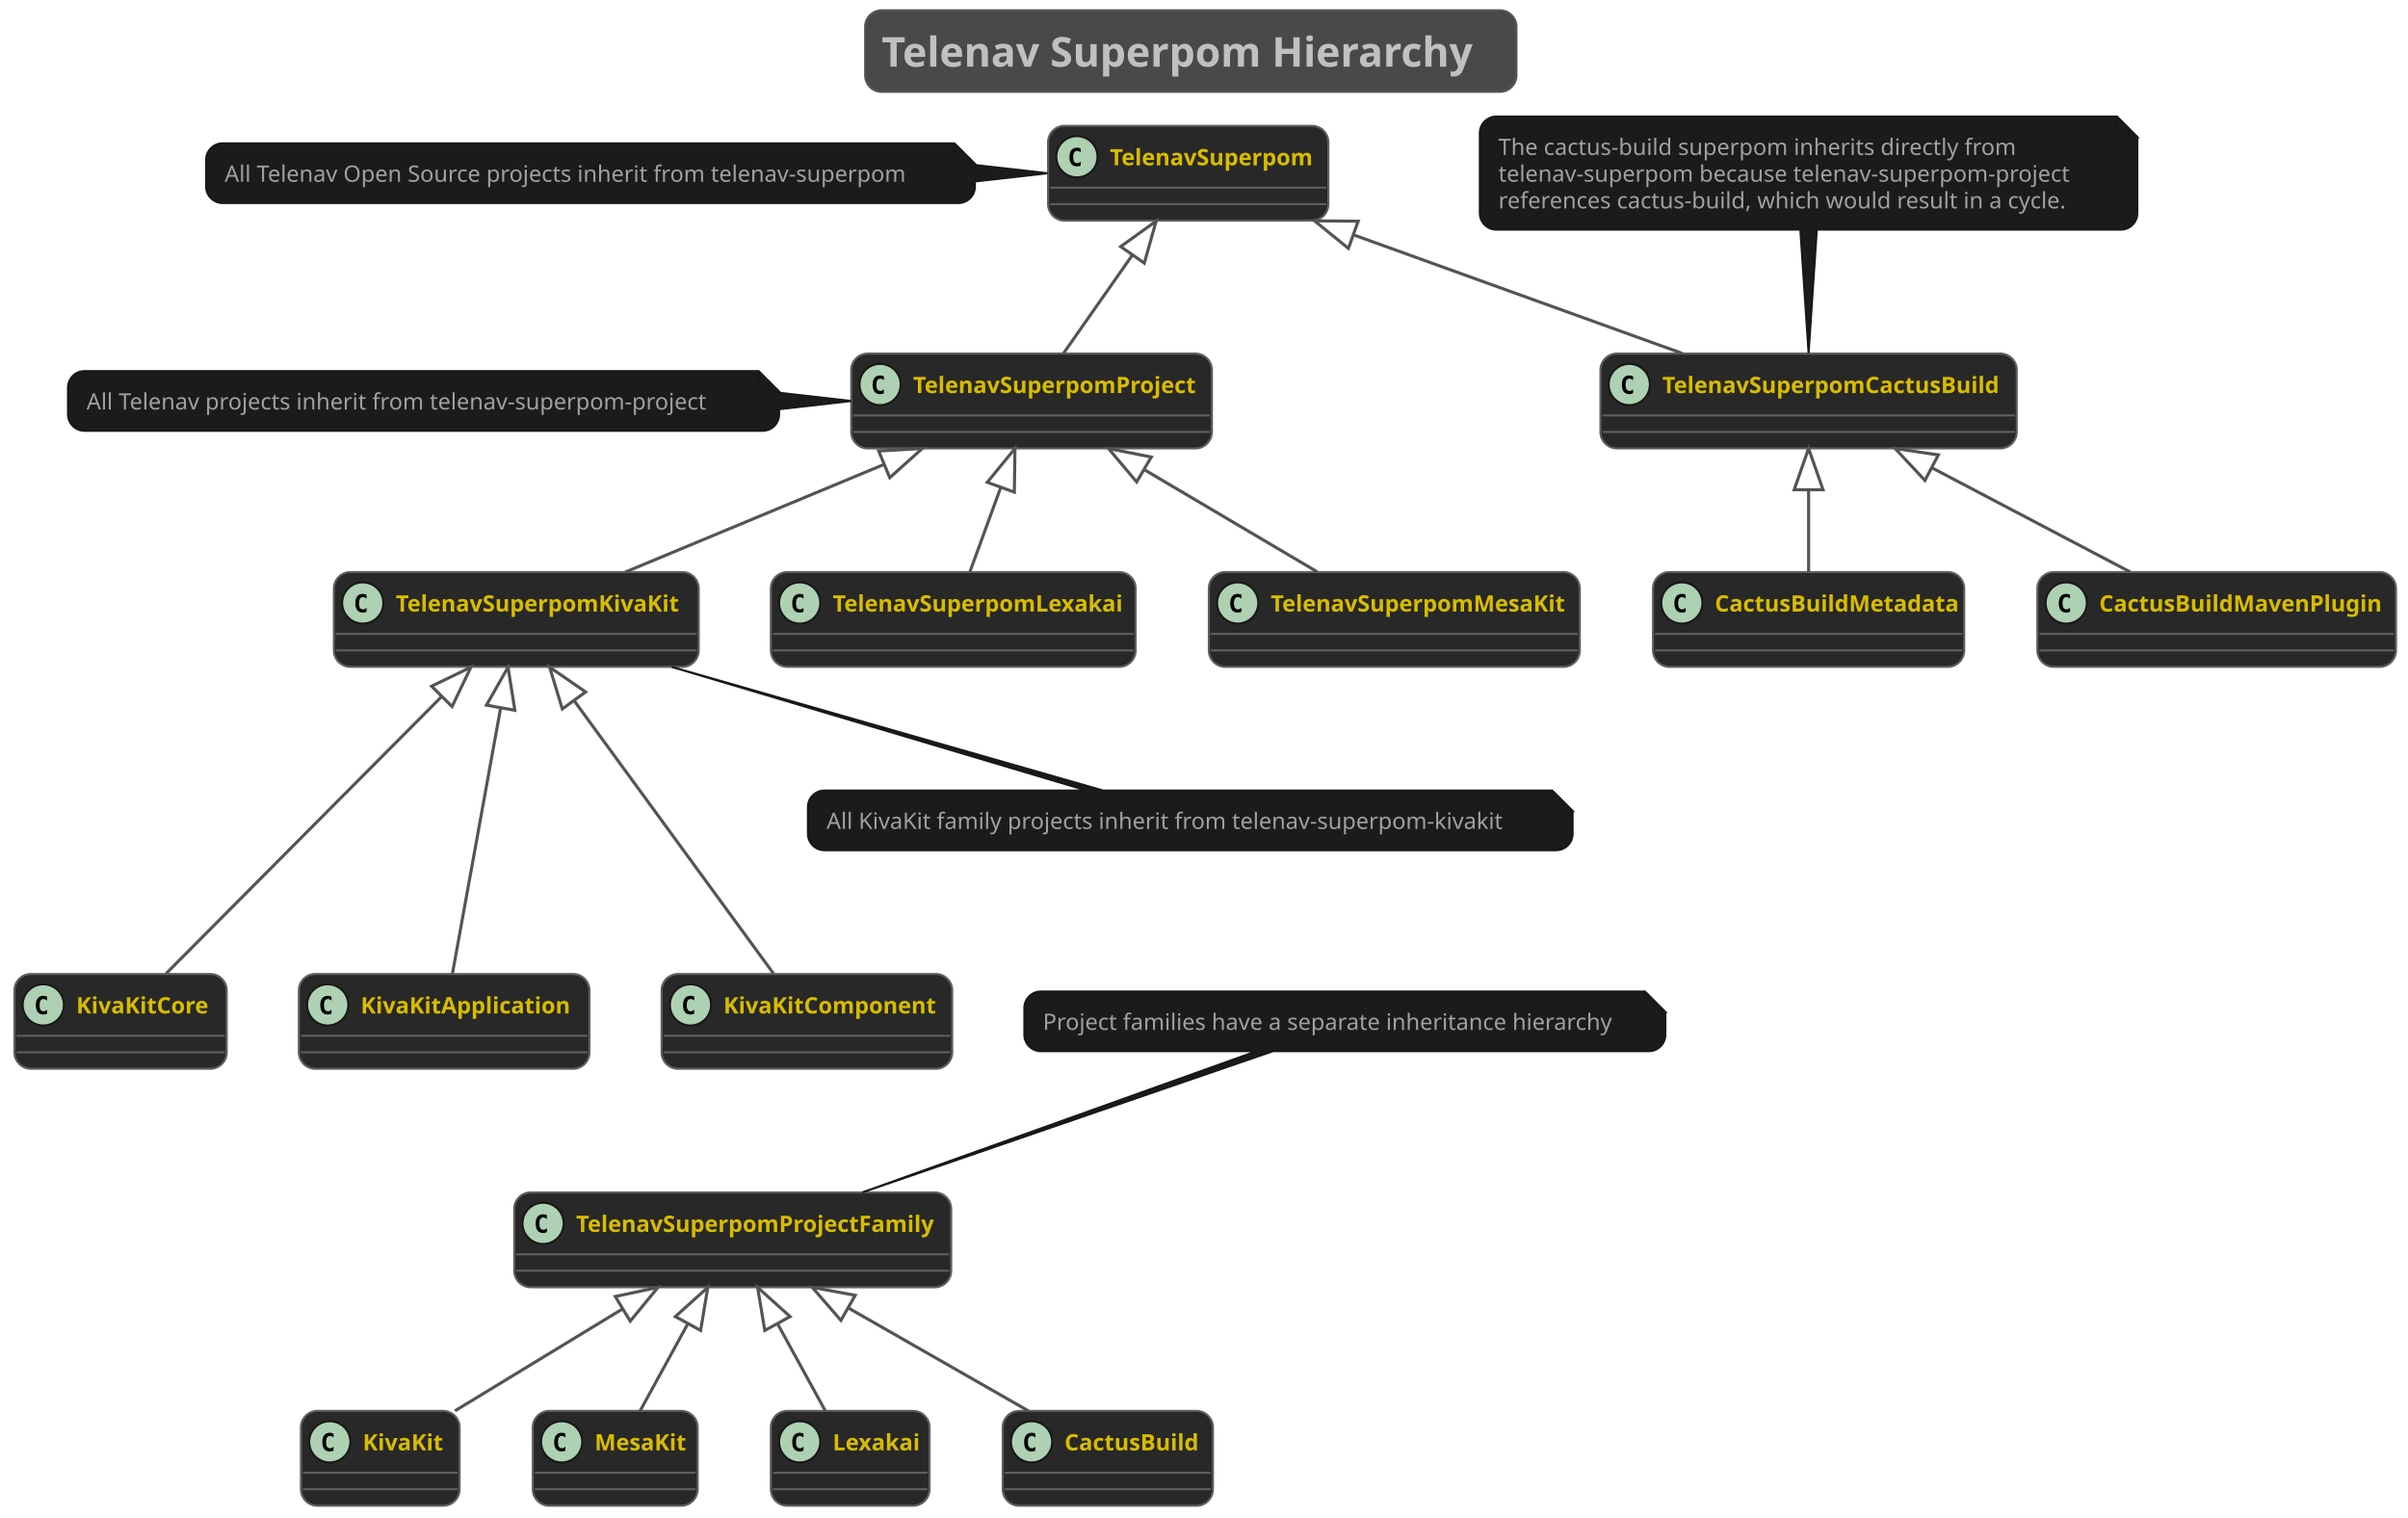
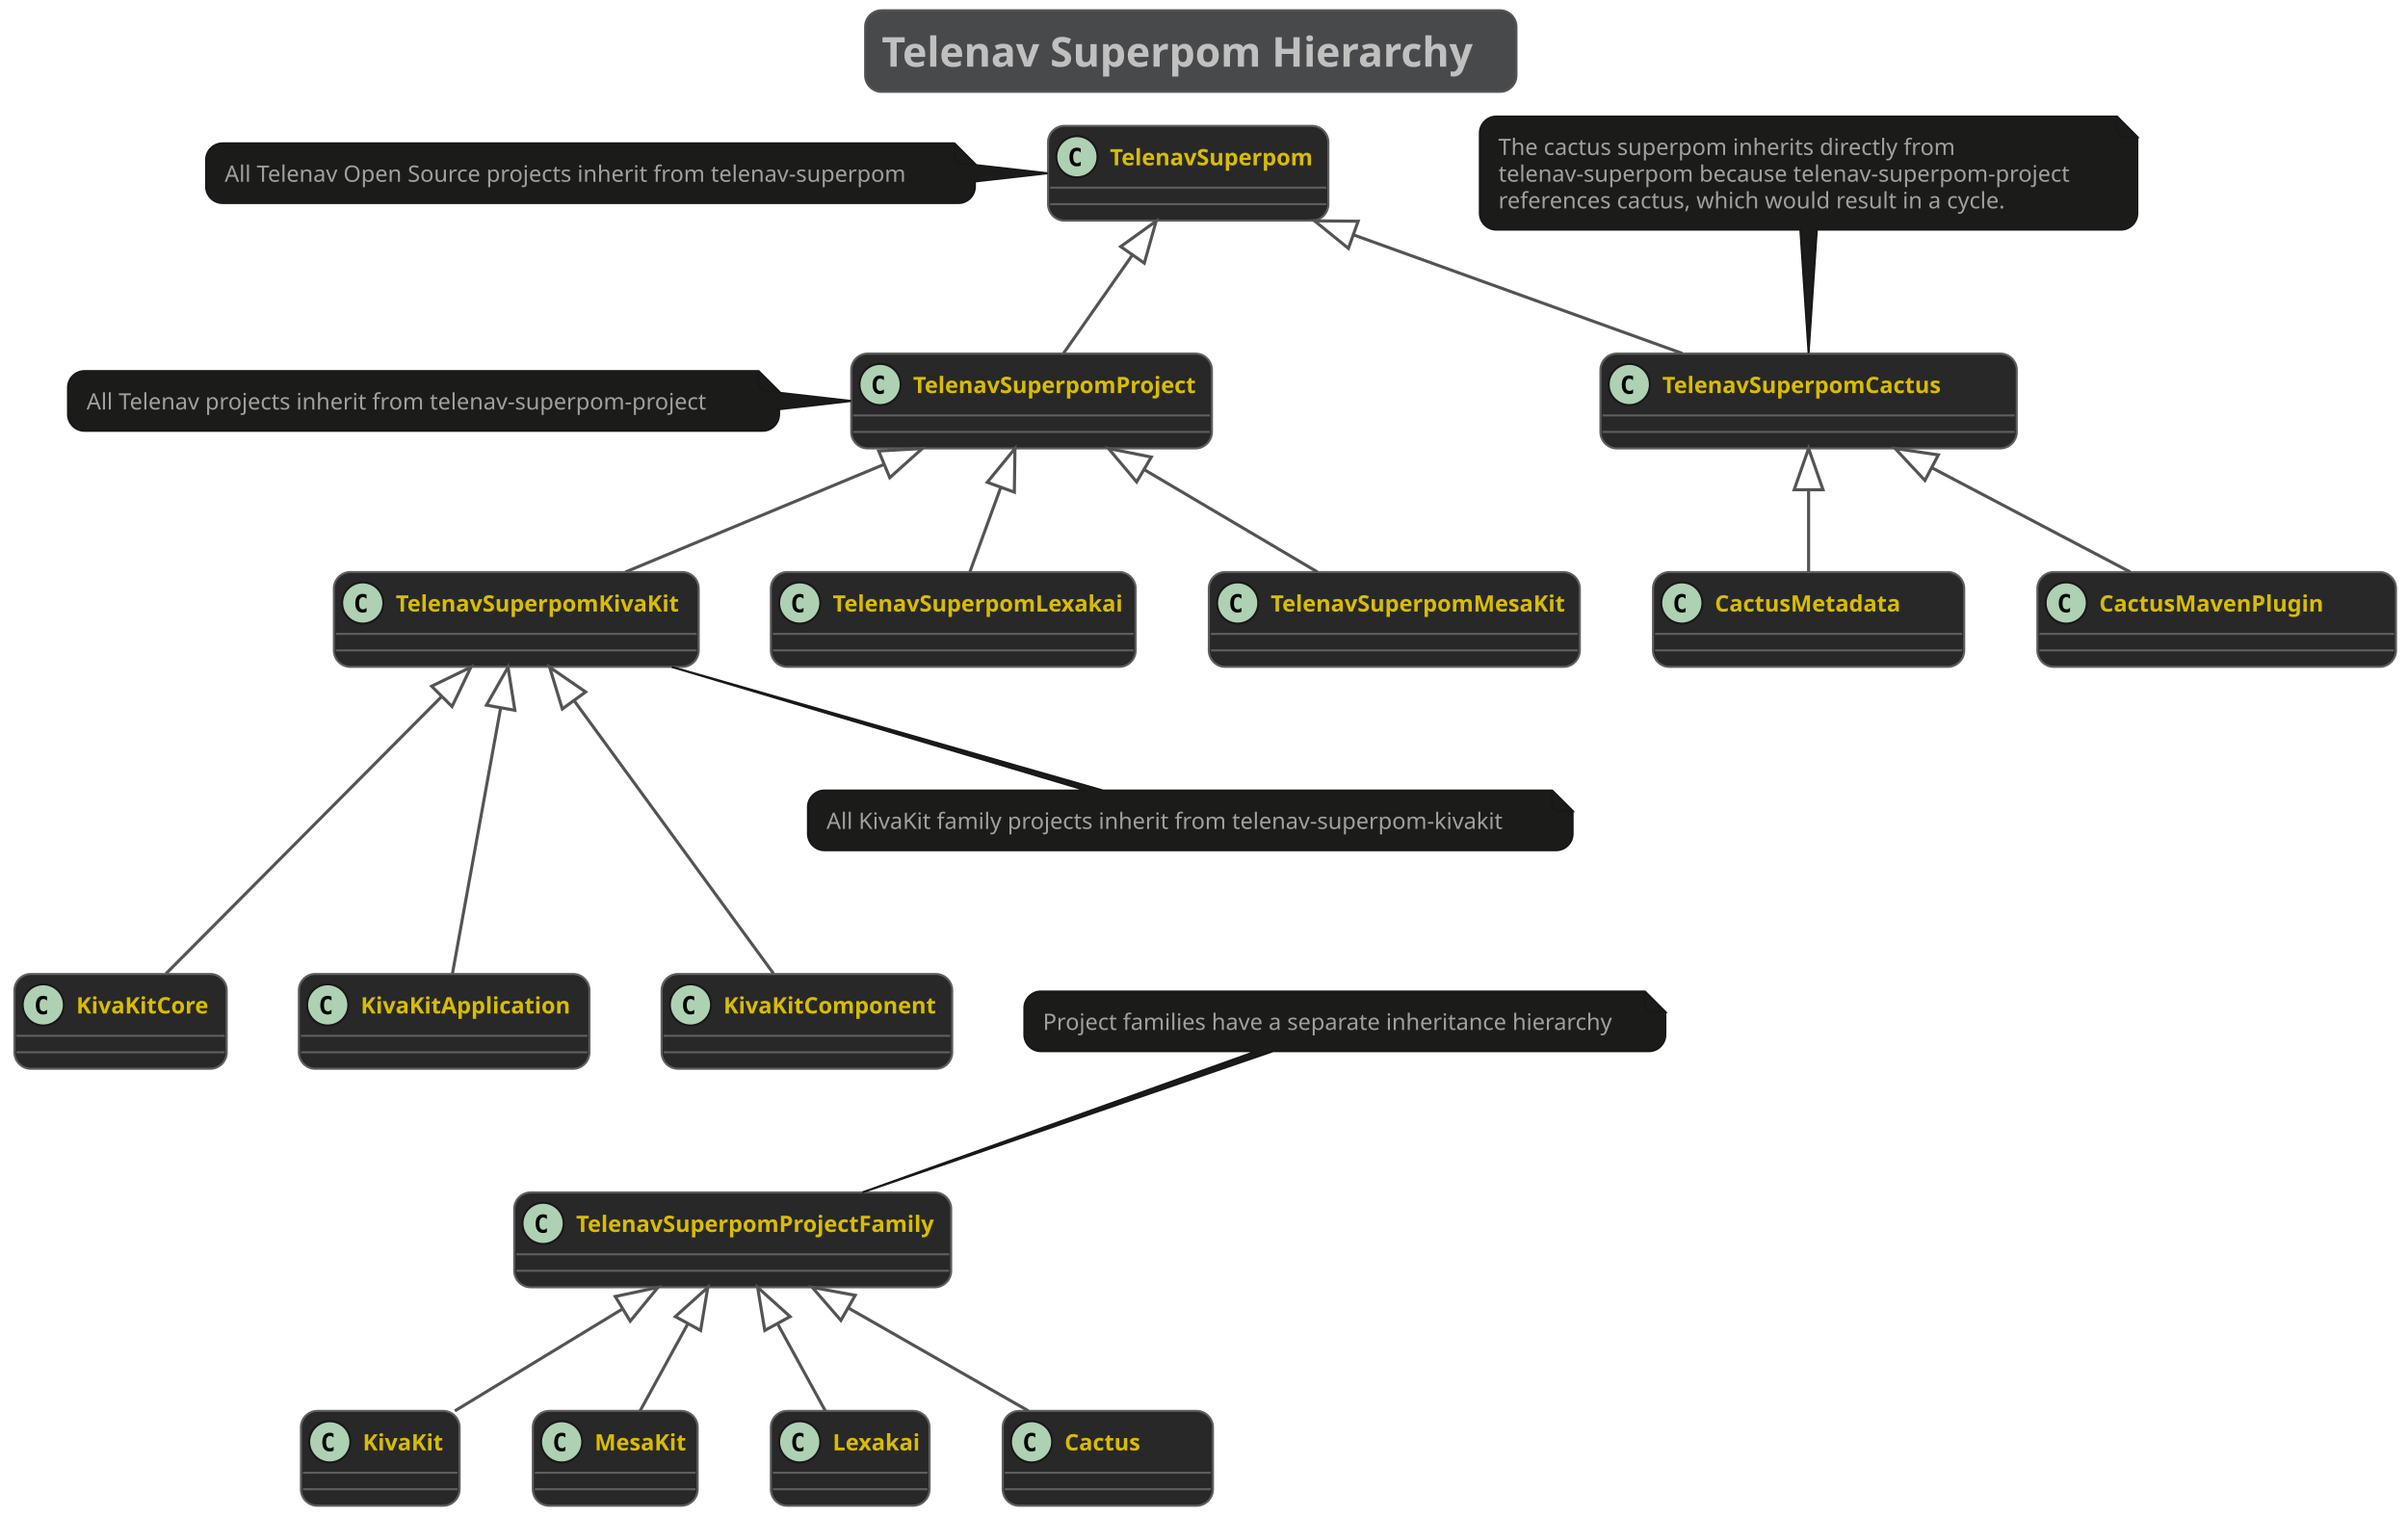
<svg xmlns="http://www.w3.org/2000/svg" contentstyletype="text/css" height="767.708px" preserveAspectRatio="none" style="width:1217px;height:767px;background:#333333;" version="1.1" viewBox="0 0 1217 767" width="1217.708px" zoomAndPan="magnify">
  <g>
    <rect fill="#48494B" height="41.203" rx="8.333" ry="8.333" style="stroke:#545454;stroke-width:1.042;" width="329.167" x="437.24" y="5.208" />
    <text lengthAdjust="spacing" textLength="312.5" style="fill: rgb(192, 192, 192); font-family: Avenir; font-size: 20.833px; font-weight: 700; white-space: pre;" x="445.573" y="33.683">Telenav Superpom Hierarchy</text>
    <g id="elem_TelenavSuperpom">
      <rect codeline="8" fill="#282828" height="47.917" id="TelenavSuperpom" rx="8.333" ry="8.333" style="stroke:#5E5E5E;stroke-width:1.042;" width="141.667" x="529.688" y="63.599" />
      <ellipse cx="544.271" cy="79.224" fill="#ADD1B2" rx="10.417" ry="10.417" style="stroke:#181818;stroke-width:1.042;" />
      <path d="M546.181,83.649 Q545.754,83.868 545.284,83.978 Q544.814,84.088 544.295,84.088 Q542.452,84.088 541.481,82.874 Q540.511,81.659 540.511,79.364 Q540.511,77.063 541.481,75.848 Q542.452,74.634 544.295,74.634 Q544.814,74.634 545.29,74.744 Q545.766,74.853 546.181,75.073 L546.181,77.075 Q545.717,76.648 545.281,76.45 Q544.845,76.251 544.381,76.251 Q543.392,76.251 542.888,77.035 Q542.385,77.82 542.385,79.364 Q542.385,80.902 542.888,81.686 Q543.392,82.471 544.381,82.471 Q544.845,82.471 545.281,82.272 Q545.717,82.074 546.181,81.647 Z " fill="#000000" />
      <text lengthAdjust="spacing" textLength="104.167" style="fill: rgb(216, 188, 0); font-family: Avenir; font-size: 11.458px; font-weight: 700; white-space: pre;" x="560.938" y="83.554">TelenavSuperpom</text>
      <line style="stroke:#5E5E5E;stroke-width:1.042;" x1="530.729" x2="670.312" y1="94.849" y2="94.849" />
      <line style="stroke:#5E5E5E;stroke-width:1.042;" x1="530.729" x2="670.312" y1="103.182" y2="103.182" />
    </g>
-     <g id="elem_TelenavSuperpomCactusBuild">
-       <rect codeline="9" fill="#282828" height="47.917" id="TelenavSuperpomCactusBuild" rx="8.333" ry="8.333" style="stroke:#5E5E5E;stroke-width:1.042;" width="210.417" x="808.854" y="178.703" />
+     <g id="elem_TelenavSuperpomCactus">
+       <rect codeline="9" fill="#282828" height="47.917" id="TelenavSuperpomCactus" rx="8.333" ry="8.333" style="stroke:#5E5E5E;stroke-width:1.042;" width="210.417" x="808.854" y="178.703" />
      <ellipse cx="823.438" cy="194.328" fill="#ADD1B2" rx="10.417" ry="10.417" style="stroke:#181818;stroke-width:1.042;" />
      <path d="M825.348,198.753 Q824.921,198.973 824.451,199.082 Q823.981,199.192 823.462,199.192 Q821.619,199.192 820.648,197.978 Q819.678,196.763 819.678,194.468 Q819.678,192.167 820.648,190.953 Q821.619,189.738 823.462,189.738 Q823.981,189.738 824.457,189.848 Q824.933,189.958 825.348,190.177 L825.348,192.179 Q824.884,191.752 824.448,191.554 Q824.011,191.355 823.547,191.355 Q822.559,191.355 822.055,192.14 Q821.552,192.924 821.552,194.468 Q821.552,196.006 822.055,196.791 Q822.559,197.575 823.547,197.575 Q824.011,197.575 824.448,197.376 Q824.884,197.178 825.348,196.751 Z " fill="#000000" />
-       <text lengthAdjust="spacing" textLength="172.917" style="fill: rgb(216, 188, 0); font-family: Avenir; font-size: 11.458px; font-weight: 700; white-space: pre;" x="840.104" y="198.658">TelenavSuperpomCactusBuild</text>
+       <text lengthAdjust="spacing" textLength="172.917" style="fill: rgb(216, 188, 0); font-family: Avenir; font-size: 11.458px; font-weight: 700; white-space: pre;" x="840.104" y="198.658">TelenavSuperpomCactus</text>
      <line style="stroke:#5E5E5E;stroke-width:1.042;" x1="809.896" x2="1018.229" y1="209.953" y2="209.953" />
      <line style="stroke:#5E5E5E;stroke-width:1.042;" x1="809.896" x2="1018.229" y1="218.286" y2="218.286" />
    </g>
    <g id="elem_TelenavSuperpomKivaKit">
      <rect codeline="10" fill="#282828" height="47.917" id="TelenavSuperpomKivaKit" rx="8.333" ry="8.333" style="stroke:#5E5E5E;stroke-width:1.042;" width="184.375" x="168.75" y="289.12" />
      <ellipse cx="183.333" cy="304.745" fill="#ADD1B2" rx="10.417" ry="10.417" style="stroke:#181818;stroke-width:1.042;" />
      <path d="M185.244,309.17 Q184.816,309.389 184.346,309.499 Q183.876,309.609 183.358,309.609 Q181.514,309.609 180.544,308.394 Q179.574,307.18 179.574,304.885 Q179.574,302.584 180.544,301.369 Q181.514,300.155 183.358,300.155 Q183.876,300.155 184.353,300.264 Q184.829,300.374 185.244,300.594 L185.244,302.596 Q184.78,302.169 184.344,301.97 Q183.907,301.772 183.443,301.772 Q182.454,301.772 181.951,302.556 Q181.447,303.341 181.447,304.885 Q181.447,306.423 181.951,307.207 Q182.454,307.991 183.443,307.991 Q183.907,307.991 184.344,307.793 Q184.78,307.595 185.244,307.168 Z " fill="#000000" />
      <text lengthAdjust="spacing" textLength="146.875" style="fill: rgb(216, 188, 0); font-family: Avenir; font-size: 11.458px; font-weight: 700; white-space: pre;" x="200" y="309.075">TelenavSuperpomKivaKit</text>
      <line style="stroke:#5E5E5E;stroke-width:1.042;" x1="169.792" x2="352.083" y1="320.37" y2="320.37" />
      <line style="stroke:#5E5E5E;stroke-width:1.042;" x1="169.792" x2="352.083" y1="328.703" y2="328.703" />
    </g>
    <g id="elem_TelenavSuperpomLexakai">
      <rect codeline="11" fill="#282828" height="47.917" id="TelenavSuperpomLexakai" rx="8.333" ry="8.333" style="stroke:#5E5E5E;stroke-width:1.042;" width="184.375" x="389.583" y="289.12" />
      <ellipse cx="404.167" cy="304.745" fill="#ADD1B2" rx="10.417" ry="10.417" style="stroke:#181818;stroke-width:1.042;" />
      <path d="M406.077,309.17 Q405.65,309.389 405.18,309.499 Q404.71,309.609 404.191,309.609 Q402.348,309.609 401.377,308.394 Q400.407,307.18 400.407,304.885 Q400.407,302.584 401.377,301.369 Q402.348,300.155 404.191,300.155 Q404.71,300.155 405.186,300.264 Q405.662,300.374 406.077,300.594 L406.077,302.596 Q405.613,302.169 405.177,301.97 Q404.74,301.772 404.276,301.772 Q403.288,301.772 402.784,302.556 Q402.281,303.341 402.281,304.885 Q402.281,306.423 402.784,307.207 Q403.288,307.991 404.276,307.991 Q404.74,307.991 405.177,307.793 Q405.613,307.595 406.077,307.168 Z " fill="#000000" />
      <text lengthAdjust="spacing" textLength="146.875" style="fill: rgb(216, 188, 0); font-family: Avenir; font-size: 11.458px; font-weight: 700; white-space: pre;" x="420.833" y="309.075">TelenavSuperpomLexakai</text>
      <line style="stroke:#5E5E5E;stroke-width:1.042;" x1="390.625" x2="572.917" y1="320.37" y2="320.37" />
      <line style="stroke:#5E5E5E;stroke-width:1.042;" x1="390.625" x2="572.917" y1="328.703" y2="328.703" />
    </g>
    <g id="elem_TelenavSuperpomMesaKit">
      <rect codeline="12" fill="#282828" height="47.917" id="TelenavSuperpomMesaKit" rx="8.333" ry="8.333" style="stroke:#5E5E5E;stroke-width:1.042;" width="187.5" x="610.938" y="289.12" />
      <ellipse cx="625.521" cy="304.745" fill="#ADD1B2" rx="10.417" ry="10.417" style="stroke:#181818;stroke-width:1.042;" />
      <path d="M627.431,309.17 Q627.004,309.389 626.534,309.499 Q626.064,309.609 625.545,309.609 Q623.702,309.609 622.731,308.394 Q621.761,307.18 621.761,304.885 Q621.761,302.584 622.731,301.369 Q623.702,300.155 625.545,300.155 Q626.064,300.155 626.54,300.264 Q627.016,300.374 627.431,300.594 L627.431,302.596 Q626.967,302.169 626.531,301.97 Q626.095,301.772 625.631,301.772 Q624.642,301.772 624.138,302.556 Q623.635,303.341 623.635,304.885 Q623.635,306.423 624.138,307.207 Q624.642,307.991 625.631,307.991 Q626.095,307.991 626.531,307.793 Q626.967,307.595 627.431,307.168 Z " fill="#000000" />
      <text lengthAdjust="spacing" textLength="150" style="fill: rgb(216, 188, 0); font-family: Avenir; font-size: 11.458px; font-weight: 700; white-space: pre;" x="642.188" y="309.075">TelenavSuperpomMesaKit</text>
      <line style="stroke:#5E5E5E;stroke-width:1.042;" x1="611.979" x2="797.396" y1="320.37" y2="320.37" />
      <line style="stroke:#5E5E5E;stroke-width:1.042;" x1="611.979" x2="797.396" y1="328.703" y2="328.703" />
    </g>
    <g id="elem_TelenavSuperpomProject">
      <rect codeline="13" fill="#282828" height="47.917" id="TelenavSuperpomProject" rx="8.333" ry="8.333" style="stroke:#5E5E5E;stroke-width:1.042;" width="182.292" x="430.208" y="178.703" />
      <ellipse cx="444.792" cy="194.328" fill="#ADD1B2" rx="10.417" ry="10.417" style="stroke:#181818;stroke-width:1.042;" />
      <path d="M446.702,198.753 Q446.275,198.973 445.805,199.082 Q445.335,199.192 444.816,199.192 Q442.973,199.192 442.002,197.978 Q441.032,196.763 441.032,194.468 Q441.032,192.167 442.002,190.953 Q442.973,189.738 444.816,189.738 Q445.335,189.738 445.811,189.848 Q446.287,189.958 446.702,190.177 L446.702,192.179 Q446.238,191.752 445.802,191.554 Q445.365,191.355 444.901,191.355 Q443.913,191.355 443.409,192.14 Q442.906,192.924 442.906,194.468 Q442.906,196.006 443.409,196.791 Q443.913,197.575 444.901,197.575 Q445.365,197.575 445.802,197.376 Q446.238,197.178 446.702,196.751 Z " fill="#000000" />
      <text lengthAdjust="spacing" textLength="144.792" style="fill: rgb(216, 188, 0); font-family: Avenir; font-size: 11.458px; font-weight: 700; white-space: pre;" x="461.458" y="198.658">TelenavSuperpomProject</text>
      <line style="stroke:#5E5E5E;stroke-width:1.042;" x1="431.25" x2="611.458" y1="209.953" y2="209.953" />
      <line style="stroke:#5E5E5E;stroke-width:1.042;" x1="431.25" x2="611.458" y1="218.286" y2="218.286" />
    </g>
    <g id="elem_TelenavSuperpomProjectFamily">
      <rect codeline="14" fill="#282828" height="47.917" id="TelenavSuperpomProjectFamily" rx="8.333" ry="8.333" style="stroke:#5E5E5E;stroke-width:1.042;" width="220.833" x="259.896" y="602.661" />
      <ellipse cx="274.479" cy="618.286" fill="#ADD1B2" rx="10.417" ry="10.417" style="stroke:#181818;stroke-width:1.042;" />
      <path d="M276.39,622.711 Q275.962,622.931 275.492,623.041 Q275.022,623.151 274.504,623.151 Q272.66,623.151 271.69,621.936 Q270.719,620.721 270.719,618.427 Q270.719,616.125 271.69,614.911 Q272.66,613.696 274.504,613.696 Q275.022,613.696 275.498,613.806 Q275.974,613.916 276.39,614.136 L276.39,616.138 Q275.926,615.71 275.489,615.512 Q275.053,615.314 274.589,615.314 Q273.6,615.314 273.097,616.098 Q272.593,616.882 272.593,618.427 Q272.593,619.965 273.097,620.749 Q273.6,621.533 274.589,621.533 Q275.053,621.533 275.489,621.335 Q275.926,621.136 276.39,620.709 Z " fill="#000000" />
      <text lengthAdjust="spacing" textLength="183.333" style="fill: rgb(216, 188, 0); font-family: Avenir; font-size: 11.458px; font-weight: 700; white-space: pre;" x="291.146" y="622.617">TelenavSuperpomProjectFamily</text>
      <line style="stroke:#5E5E5E;stroke-width:1.042;" x1="260.938" x2="479.688" y1="633.911" y2="633.911" />
      <line style="stroke:#5E5E5E;stroke-width:1.042;" x1="260.938" x2="479.688" y1="642.245" y2="642.245" />
    </g>
    <g id="elem_KivaKitApplication">
      <rect fill="#282828" height="47.917" id="KivaKitApplication" rx="8.333" ry="8.333" style="stroke:#5E5E5E;stroke-width:1.042;" width="146.875" x="151.042" y="492.245" />
      <ellipse cx="165.625" cy="507.87" fill="#ADD1B2" rx="10.417" ry="10.417" style="stroke:#181818;stroke-width:1.042;" />
      <path d="M167.535,512.294 Q167.108,512.514 166.638,512.624 Q166.168,512.734 165.649,512.734 Q163.806,512.734 162.836,511.519 Q161.865,510.305 161.865,508.01 Q161.865,505.709 162.836,504.494 Q163.806,503.28 165.649,503.28 Q166.168,503.28 166.644,503.389 Q167.12,503.499 167.535,503.719 L167.535,505.721 Q167.071,505.294 166.635,505.095 Q166.199,504.897 165.735,504.897 Q164.746,504.897 164.243,505.681 Q163.739,506.466 163.739,508.01 Q163.739,509.548 164.243,510.332 Q164.746,511.116 165.735,511.116 Q166.199,511.116 166.635,510.918 Q167.071,510.72 167.535,510.293 Z " fill="#000000" />
      <text lengthAdjust="spacing" textLength="109.375" style="fill: rgb(216, 188, 0); font-family: Avenir; font-size: 11.458px; font-weight: 700; white-space: pre;" x="182.292" y="512.2">KivaKitApplication</text>
      <line style="stroke:#5E5E5E;stroke-width:1.042;" x1="152.083" x2="296.875" y1="523.495" y2="523.495" />
      <line style="stroke:#5E5E5E;stroke-width:1.042;" x1="152.083" x2="296.875" y1="531.828" y2="531.828" />
    </g>
    <g id="elem_KivaKitComponent">
      <rect fill="#282828" height="47.917" id="KivaKitComponent" rx="8.333" ry="8.333" style="stroke:#5E5E5E;stroke-width:1.042;" width="146.875" x="334.375" y="492.245" />
      <ellipse cx="348.958" cy="507.87" fill="#ADD1B2" rx="10.417" ry="10.417" style="stroke:#181818;stroke-width:1.042;" />
      <path d="M350.869,512.294 Q350.442,512.514 349.971,512.624 Q349.502,512.734 348.983,512.734 Q347.139,512.734 346.169,511.519 Q345.199,510.305 345.199,508.01 Q345.199,505.709 346.169,504.494 Q347.139,503.28 348.983,503.28 Q349.502,503.28 349.978,503.389 Q350.454,503.499 350.869,503.719 L350.869,505.721 Q350.405,505.294 349.969,505.095 Q349.532,504.897 349.068,504.897 Q348.079,504.897 347.576,505.681 Q347.072,506.466 347.072,508.01 Q347.072,509.548 347.576,510.332 Q348.079,511.116 349.068,511.116 Q349.532,511.116 349.969,510.918 Q350.405,510.72 350.869,510.293 Z " fill="#000000" />
      <text lengthAdjust="spacing" textLength="109.375" style="fill: rgb(216, 188, 0); font-family: Avenir; font-size: 11.458px; font-weight: 700; white-space: pre;" x="365.625" y="512.2">KivaKitComponent</text>
      <line style="stroke:#5E5E5E;stroke-width:1.042;" x1="335.417" x2="480.208" y1="523.495" y2="523.495" />
      <line style="stroke:#5E5E5E;stroke-width:1.042;" x1="335.417" x2="480.208" y1="531.828" y2="531.828" />
    </g>
    <g id="elem_KivaKitCore">
      <rect fill="#282828" height="47.917" id="KivaKitCore" rx="8.333" ry="8.333" style="stroke:#5E5E5E;stroke-width:1.042;" width="107.292" x="7.292" y="492.245" />
      <ellipse cx="21.875" cy="507.87" fill="#ADD1B2" rx="10.417" ry="10.417" style="stroke:#181818;stroke-width:1.042;" />
      <path d="M23.785,512.294 Q23.358,512.514 22.888,512.624 Q22.418,512.734 21.899,512.734 Q20.056,512.734 19.086,511.519 Q18.115,510.305 18.115,508.01 Q18.115,505.709 19.086,504.494 Q20.056,503.28 21.899,503.28 Q22.418,503.28 22.894,503.389 Q23.37,503.499 23.785,503.719 L23.785,505.721 Q23.322,505.294 22.885,505.095 Q22.449,504.897 21.985,504.897 Q20.996,504.897 20.493,505.681 Q19.989,506.466 19.989,508.01 Q19.989,509.548 20.493,510.332 Q20.996,511.116 21.985,511.116 Q22.449,511.116 22.885,510.918 Q23.322,510.72 23.785,510.293 Z " fill="#000000" />
      <text lengthAdjust="spacing" textLength="69.792" style="fill: rgb(216, 188, 0); font-family: Avenir; font-size: 11.458px; font-weight: 700; white-space: pre;" x="38.542" y="512.2">KivaKitCore</text>
      <line style="stroke:#5E5E5E;stroke-width:1.042;" x1="8.333" x2="113.542" y1="523.495" y2="523.495" />
      <line style="stroke:#5E5E5E;stroke-width:1.042;" x1="8.333" x2="113.542" y1="531.828" y2="531.828" />
    </g>
    <g id="elem_KivaKit">
      <rect fill="#282828" height="47.917" id="KivaKit" rx="8.333" ry="8.333" style="stroke:#5E5E5E;stroke-width:1.042;" width="80.208" x="152.083" y="713.078" />
      <ellipse cx="166.667" cy="728.703" fill="#ADD1B2" rx="10.417" ry="10.417" style="stroke:#181818;stroke-width:1.042;" />
      <path d="M168.577,733.128 Q168.15,733.348 167.68,733.457 Q167.21,733.567 166.691,733.567 Q164.848,733.567 163.877,732.353 Q162.907,731.138 162.907,728.843 Q162.907,726.542 163.877,725.328 Q164.848,724.113 166.691,724.113 Q167.21,724.113 167.686,724.223 Q168.162,724.333 168.577,724.552 L168.577,726.554 Q168.113,726.127 167.677,725.929 Q167.24,725.73 166.776,725.73 Q165.788,725.73 165.284,726.515 Q164.781,727.299 164.781,728.843 Q164.781,730.381 165.284,731.166 Q165.788,731.95 166.776,731.95 Q167.24,731.95 167.677,731.751 Q168.113,731.553 168.577,731.126 Z " fill="#000000" />
      <text lengthAdjust="spacing" textLength="42.708" style="fill: rgb(216, 188, 0); font-family: Avenir; font-size: 11.458px; font-weight: 700; white-space: pre;" x="183.333" y="733.033">KivaKit</text>
      <line style="stroke:#5E5E5E;stroke-width:1.042;" x1="153.125" x2="231.25" y1="744.328" y2="744.328" />
      <line style="stroke:#5E5E5E;stroke-width:1.042;" x1="153.125" x2="231.25" y1="752.661" y2="752.661" />
    </g>
    <g id="elem_MesaKit">
      <rect fill="#282828" height="47.917" id="MesaKit" rx="8.333" ry="8.333" style="stroke:#5E5E5E;stroke-width:1.042;" width="83.333" x="269.271" y="713.078" />
      <ellipse cx="283.854" cy="728.703" fill="#ADD1B2" rx="10.417" ry="10.417" style="stroke:#181818;stroke-width:1.042;" />
      <path d="M285.765,733.128 Q285.337,733.348 284.867,733.457 Q284.397,733.567 283.879,733.567 Q282.035,733.567 281.065,732.353 Q280.094,731.138 280.094,728.843 Q280.094,726.542 281.065,725.328 Q282.035,724.113 283.879,724.113 Q284.397,724.113 284.873,724.223 Q285.349,724.333 285.765,724.552 L285.765,726.554 Q285.301,726.127 284.864,725.929 Q284.428,725.73 283.964,725.73 Q282.975,725.73 282.472,726.515 Q281.968,727.299 281.968,728.843 Q281.968,730.381 282.472,731.166 Q282.975,731.95 283.964,731.95 Q284.428,731.95 284.864,731.751 Q285.301,731.553 285.765,731.126 Z " fill="#000000" />
      <text lengthAdjust="spacing" textLength="45.833" style="fill: rgb(216, 188, 0); font-family: Avenir; font-size: 11.458px; font-weight: 700; white-space: pre;" x="300.521" y="733.033">MesaKit</text>
      <line style="stroke:#5E5E5E;stroke-width:1.042;" x1="270.312" x2="351.562" y1="744.328" y2="744.328" />
      <line style="stroke:#5E5E5E;stroke-width:1.042;" x1="270.312" x2="351.562" y1="752.661" y2="752.661" />
    </g>
    <g id="elem_Lexakai">
      <rect fill="#282828" height="47.917" id="Lexakai" rx="8.333" ry="8.333" style="stroke:#5E5E5E;stroke-width:1.042;" width="80.208" x="389.583" y="713.078" />
      <ellipse cx="404.167" cy="728.703" fill="#ADD1B2" rx="10.417" ry="10.417" style="stroke:#181818;stroke-width:1.042;" />
      <path d="M406.077,733.128 Q405.65,733.348 405.18,733.457 Q404.71,733.567 404.191,733.567 Q402.348,733.567 401.377,732.353 Q400.407,731.138 400.407,728.843 Q400.407,726.542 401.377,725.328 Q402.348,724.113 404.191,724.113 Q404.71,724.113 405.186,724.223 Q405.662,724.333 406.077,724.552 L406.077,726.554 Q405.613,726.127 405.177,725.929 Q404.74,725.73 404.276,725.73 Q403.288,725.73 402.784,726.515 Q402.281,727.299 402.281,728.843 Q402.281,730.381 402.784,731.166 Q403.288,731.95 404.276,731.95 Q404.74,731.95 405.177,731.751 Q405.613,731.553 406.077,731.126 Z " fill="#000000" />
      <text lengthAdjust="spacing" textLength="42.708" style="fill: rgb(216, 188, 0); font-family: Avenir; font-size: 11.458px; font-weight: 700; white-space: pre;" x="420.833" y="733.033">Lexakai</text>
      <line style="stroke:#5E5E5E;stroke-width:1.042;" x1="390.625" x2="468.75" y1="744.328" y2="744.328" />
      <line style="stroke:#5E5E5E;stroke-width:1.042;" x1="390.625" x2="468.75" y1="752.661" y2="752.661" />
    </g>
-     <g id="elem_CactusBuild">
-       <rect fill="#282828" height="47.917" id="CactusBuild" rx="8.333" ry="8.333" style="stroke:#5E5E5E;stroke-width:1.042;" width="106.25" x="506.771" y="713.078" />
+     <g id="elem_Cactus">
+       <rect fill="#282828" height="47.917" id="Cactus" rx="8.333" ry="8.333" style="stroke:#5E5E5E;stroke-width:1.042;" width="106.25" x="506.771" y="713.078" />
      <ellipse cx="521.354" cy="728.703" fill="#ADD1B2" rx="10.417" ry="10.417" style="stroke:#181818;stroke-width:1.042;" />
      <path d="M523.265,733.128 Q522.837,733.348 522.367,733.457 Q521.897,733.567 521.379,733.567 Q519.535,733.567 518.565,732.353 Q517.594,731.138 517.594,728.843 Q517.594,726.542 518.565,725.328 Q519.535,724.113 521.379,724.113 Q521.897,724.113 522.374,724.223 Q522.85,724.333 523.265,724.552 L523.265,726.554 Q522.801,726.127 522.364,725.929 Q521.928,725.73 521.464,725.73 Q520.475,725.73 519.972,726.515 Q519.468,727.299 519.468,728.843 Q519.468,730.381 519.972,731.166 Q520.475,731.95 521.464,731.95 Q521.928,731.95 522.364,731.751 Q522.801,731.553 523.265,731.126 Z " fill="#000000" />
-       <text lengthAdjust="spacing" textLength="68.75" style="fill: rgb(216, 188, 0); font-family: Avenir; font-size: 11.458px; font-weight: 700; white-space: pre;" x="538.021" y="733.033">CactusBuild</text>
+       <text lengthAdjust="spacing" textLength="68.75" style="fill: rgb(216, 188, 0); font-family: Avenir; font-size: 11.458px; font-weight: 700; white-space: pre;" x="538.021" y="733.033">Cactus</text>
      <line style="stroke:#5E5E5E;stroke-width:1.042;" x1="507.812" x2="611.979" y1="744.328" y2="744.328" />
      <line style="stroke:#5E5E5E;stroke-width:1.042;" x1="507.812" x2="611.979" y1="752.661" y2="752.661" />
    </g>
-     <g id="elem_CactusBuildMavenPlugin">
-       <rect fill="#282828" height="47.917" id="CactusBuildMavenPlugin" rx="8.333" ry="8.333" style="stroke:#5E5E5E;stroke-width:1.042;" width="181.25" x="1029.688" y="289.12" />
+     <g id="elem_CactusMavenPlugin">
+       <rect fill="#282828" height="47.917" id="CactusMavenPlugin" rx="8.333" ry="8.333" style="stroke:#5E5E5E;stroke-width:1.042;" width="181.25" x="1029.688" y="289.12" />
      <ellipse cx="1044.271" cy="304.745" fill="#ADD1B2" rx="10.417" ry="10.417" style="stroke:#181818;stroke-width:1.042;" />
      <path d="M1046.181,309.17 Q1045.754,309.389 1045.284,309.499 Q1044.814,309.609 1044.295,309.609 Q1042.452,309.609 1041.482,308.394 Q1040.511,307.18 1040.511,304.885 Q1040.511,302.584 1041.482,301.369 Q1042.452,300.155 1044.295,300.155 Q1044.814,300.155 1045.29,300.264 Q1045.766,300.374 1046.181,300.594 L1046.181,302.596 Q1045.717,302.169 1045.281,301.97 Q1044.845,301.772 1044.381,301.772 Q1043.392,301.772 1042.888,302.556 Q1042.385,303.341 1042.385,304.885 Q1042.385,306.423 1042.888,307.207 Q1043.392,307.991 1044.381,307.991 Q1044.845,307.991 1045.281,307.793 Q1045.717,307.595 1046.181,307.168 Z " fill="#000000" />
-       <text lengthAdjust="spacing" textLength="143.75" style="fill: rgb(216, 188, 0); font-family: Avenir; font-size: 11.458px; font-weight: 700; white-space: pre;" x="1060.94" y="309.075">CactusBuildMavenPlugin</text>
+       <text lengthAdjust="spacing" textLength="143.75" style="fill: rgb(216, 188, 0); font-family: Avenir; font-size: 11.458px; font-weight: 700; white-space: pre;" x="1060.94" y="309.075">CactusMavenPlugin</text>
      <line style="stroke:#5E5E5E;stroke-width:1.042;" x1="1030.729" x2="1209.896" y1="320.37" y2="320.37" />
      <line style="stroke:#5E5E5E;stroke-width:1.042;" x1="1030.729" x2="1209.896" y1="328.703" y2="328.703" />
    </g>
-     <g id="elem_CactusBuildMetadata">
-       <rect fill="#282828" height="47.917" id="CactusBuildMetadata" rx="8.333" ry="8.333" style="stroke:#5E5E5E;stroke-width:1.042;" width="157.292" x="835.417" y="289.12" />
+     <g id="elem_CactusMetadata">
+       <rect fill="#282828" height="47.917" id="CactusMetadata" rx="8.333" ry="8.333" style="stroke:#5E5E5E;stroke-width:1.042;" width="157.292" x="835.417" y="289.12" />
      <ellipse cx="850" cy="304.745" fill="#ADD1B2" rx="10.417" ry="10.417" style="stroke:#181818;stroke-width:1.042;" />
      <path d="M851.91,309.17 Q851.483,309.389 851.013,309.499 Q850.543,309.609 850.024,309.609 Q848.181,309.609 847.211,308.394 Q846.24,307.18 846.24,304.885 Q846.24,302.584 847.211,301.369 Q848.181,300.155 850.024,300.155 Q850.543,300.155 851.019,300.264 Q851.495,300.374 851.91,300.594 L851.91,302.596 Q851.447,302.169 851.01,301.97 Q850.574,301.772 850.11,301.772 Q849.121,301.772 848.618,302.556 Q848.114,303.341 848.114,304.885 Q848.114,306.423 848.618,307.207 Q849.121,307.991 850.11,307.991 Q850.574,307.991 851.01,307.793 Q851.447,307.595 851.91,307.168 Z " fill="#000000" />
-       <text lengthAdjust="spacing" textLength="119.792" style="fill: rgb(216, 188, 0); font-family: Avenir; font-size: 11.458px; font-weight: 700; white-space: pre;" x="866.667" y="309.075">CactusBuildMetadata</text>
+       <text lengthAdjust="spacing" textLength="119.792" style="fill: rgb(216, 188, 0); font-family: Avenir; font-size: 11.458px; font-weight: 700; white-space: pre;" x="866.667" y="309.075">CactusMetadata</text>
      <line style="stroke:#5E5E5E;stroke-width:1.042;" x1="836.458" x2="991.667" y1="320.37" y2="320.37" />
      <line style="stroke:#5E5E5E;stroke-width:1.042;" x1="836.458" x2="991.667" y1="328.703" y2="328.703" />
    </g>
    <g id="elem_GMN60623">
      <path d="M104.167,80.786 L104.167,94.281 A8.333,8.333 0 0 0 112.5,102.614 L484.375,102.614 A8.333,8.333 0 0 0 492.708,94.281 L492.708,91.724 L529.438,87.557 L492.708,83.39 L492.708,82.87 L482.292,72.453 L112.5,72.453 A8.333,8.333 0 0 0 104.167,80.786 " fill="#1B1B1A" style="stroke:#181818;stroke-width:1.042;" />
      <path d="M482.292,72.453 L482.292,78.703 A4.167,4.167 0 0 0 486.458,82.87 L492.708,82.87 L482.292,72.453 " fill="#1B1B1A" style="stroke:#181818;stroke-width:1.042;" />
      <text lengthAdjust="spacing" textLength="360.417" style="fill: rgb(160, 160, 160); font-family: Avenir; font-size: 11.458px; white-space: pre;" x="113.542" y="91.864">All Telenav Open Source projects inherit from telenav-superpom</text>
    </g>
    <g id="elem_GMN60626">
      <path d="M517.708,509.432 L517.708,522.927 A8.333,8.333 0 0 0 526.042,531.26 L635.073,531.26 L435.906,602.609 L643.406,531.26 L833.333,531.26 A8.333,8.333 0 0 0 841.667,522.927 L841.667,511.515 L831.25,501.099 L526.042,501.099 A8.333,8.333 0 0 0 517.708,509.432 " fill="#1B1B1A" style="stroke:#181818;stroke-width:1.042;" />
      <path d="M831.25,501.099 L831.25,507.349 A4.167,4.167 0 0 0 835.417,511.515 L841.667,511.515 L831.25,501.099 " fill="#1B1B1A" style="stroke:#181818;stroke-width:1.042;" />
      <text lengthAdjust="spacing" textLength="295.833" style="fill: rgb(160, 160, 160); font-family: Avenir; font-size: 11.458px; white-space: pre;" x="527.083" y="520.51">Project families have a separate inheritance hierarchy</text>
    </g>
    <g id="elem_GMN60629">
      <path d="M34.375,195.89 L34.375,209.385 A8.333,8.333 0 0 0 42.708,217.719 L385.417,217.719 A8.333,8.333 0 0 0 393.75,209.385 L393.75,206.828 L430.188,202.661 L393.75,198.494 L393.75,197.974 L383.333,187.557 L42.708,187.557 A8.333,8.333 0 0 0 34.375,195.89 " fill="#1B1B1A" style="stroke:#181818;stroke-width:1.042;" />
      <path d="M383.333,187.557 L383.333,193.807 A4.167,4.167 0 0 0 387.5,197.974 L393.75,197.974 L383.333,187.557 " fill="#1B1B1A" style="stroke:#181818;stroke-width:1.042;" />
      <text lengthAdjust="spacing" textLength="331.25" style="fill: rgb(160, 160, 160); font-family: Avenir; font-size: 11.458px; white-space: pre;" x="43.75" y="206.968">All Telenav projects inherit from telenav-superpom-project</text>
    </g>
    <g id="elem_GMN60632">
      <path d="M408.333,407.87 L408.333,421.364 A8.333,8.333 0 0 0 416.667,429.698 L786.458,429.698 A8.333,8.333 0 0 0 794.792,421.364 L794.792,409.953 L784.375,399.536 L557.521,399.536 L339.51,337.067 L549.188,399.536 L416.667,399.536 A8.333,8.333 0 0 0 408.333,407.87 " fill="#1B1B1A" style="stroke:#181818;stroke-width:1.042;" />
      <path d="M784.375,399.536 L784.375,405.786 A4.167,4.167 0 0 0 788.542,409.953 L794.792,409.953 L784.375,399.536 " fill="#1B1B1A" style="stroke:#181818;stroke-width:1.042;" />
      <text lengthAdjust="spacing" textLength="358.333" style="fill: rgb(160, 160, 160); font-family: Avenir; font-size: 11.458px; white-space: pre;" x="417.708" y="418.947">All KivaKit family projects inherit from telenav-superpom-kivakit</text>
    </g>
    <g id="elem_GMN60635">
      <path d="M747.917,67.245 L747.917,107.729 A8.333,8.333 0 0 0 756.25,116.062 L909.896,116.062 L914.062,178.442 L918.229,116.062 L1071.875,116.062 A8.333,8.333 0 0 0 1080.208,107.729 L1080.208,69.328 L1069.792,58.911 L756.25,58.911 A8.333,8.333 0 0 0 747.917,67.245 " fill="#1B1B1A" style="stroke:#181818;stroke-width:1.042;" />
      <path d="M1069.792,58.911 L1069.792,65.161 A4.167,4.167 0 0 0 1073.958,69.328 L1080.208,69.328 L1069.792,58.911 " fill="#1B1B1A" style="stroke:#181818;stroke-width:1.042;" />
-       <text lengthAdjust="spacing" textLength="276.042" style="fill: rgb(160, 160, 160); font-family: Avenir; font-size: 11.458px; white-space: pre;" x="757.292" y="78.322">The cactus-build superpom inherits directly from</text>
+       <text lengthAdjust="spacing" textLength="276.042" style="fill: rgb(160, 160, 160); font-family: Avenir; font-size: 11.458px; white-space: pre;" x="757.292" y="78.322">The cactus superpom inherits directly from</text>
      <text lengthAdjust="spacing" textLength="304.167" style="fill: rgb(160, 160, 160); font-family: Avenir; font-size: 11.458px; white-space: pre;" x="757.292" y="91.817">telenav-superpom because telenav-superpom-project</text>
-       <text lengthAdjust="spacing" textLength="301.042" style="fill: rgb(160, 160, 160); font-family: Avenir; font-size: 11.458px; white-space: pre;" x="757.292" y="105.312">references cactus-build, which would result in a cycle.</text>
+       <text lengthAdjust="spacing" textLength="301.042" style="fill: rgb(160, 160, 160); font-family: Avenir; font-size: 11.458px; white-space: pre;" x="757.292" y="105.312">references cactus, which would result in a cycle.</text>
    </g>
    <g id="link_TelenavSuperpom_TelenavSuperpomProject">
      <path codeline="16" d="M572.229,128.994 C560.583,145.609 547.521,164.265 537.542,178.505 " fill="none" id="TelenavSuperpom-backto-TelenavSuperpomProject" style="stroke:#545454;stroke-width:1.562;" />
      <polygon fill="none" points="566.385,124.62,584.312,111.745,578.333,132.994,566.385,124.62" style="stroke:#545454;stroke-width:1.562;" />
    </g>
-     <g id="link_TelenavSuperpom_TelenavSuperpomCactusBuild">
-       <path codeline="17" d="M683.958,118.671 C736.156,137.484 802.344,161.349 850.323,178.64 " fill="none" id="TelenavSuperpom-backto-TelenavSuperpomCactusBuild" style="stroke:#545454;stroke-width:1.562;" />
+     <g id="link_TelenavSuperpom_TelenavSuperpomCactus">
+       <path codeline="17" d="M683.958,118.671 C736.156,137.484 802.344,161.349 850.323,178.64 " fill="none" id="TelenavSuperpom-backto-TelenavSuperpomCactus" style="stroke:#545454;stroke-width:1.562;" />
      <polygon fill="none" points="681.479,125.526,664.344,111.609,686.417,111.807,681.479,125.526" style="stroke:#545454;stroke-width:1.562;" />
    </g>
    <g id="link_TelenavSuperpomProject_TelenavSuperpomKivaKit">
      <path codeline="18" d="M446.823,234.703 C405.167,252.036 354.135,273.265 316.083,289.099 " fill="none" id="TelenavSuperpomProject-backto-TelenavSuperpomKivaKit" style="stroke:#545454;stroke-width:1.562;" />
      <polygon fill="none" points="444.094,227.942,466.125,226.682,449.688,241.411,444.094,227.942" style="stroke:#545454;stroke-width:1.562;" />
    </g>
    <g id="link_TelenavSuperpomProject_TelenavSuperpomMesaKit">
      <path codeline="19" d="M578.458,237.453 C606.875,254.234 640.479,274.088 665.865,289.099 " fill="none" id="TelenavSuperpomProject-backto-TelenavSuperpomMesaKit" style="stroke:#545454;stroke-width:1.562;" />
      <polygon fill="none" points="574.458,243.557,560.24,226.682,581.875,230.994,574.458,243.557" style="stroke:#545454;stroke-width:1.562;" />
    </g>
    <g id="link_TelenavSuperpomProject_TelenavSuperpomLexakai">
      <path codeline="20" d="M505.677,246.609 C500.375,261.12 494.667,276.745 490.156,289.099 " fill="none" id="TelenavSuperpomProject-backto-TelenavSuperpomLexakai" style="stroke:#545454;stroke-width:1.562;" />
      <polygon fill="none" points="498.958,243.744,512.958,226.682,512.656,248.744,498.958,243.744" style="stroke:#545454;stroke-width:1.562;" />
    </g>
    <g id="link_TelenavSuperpomKivaKit_KivaKitApplication">
      <path codeline="22" d="M253.01,357.859 C245.521,399.13 234.594,459.401 228.667,492.057 " fill="none" id="TelenavSuperpomKivaKit-backto-KivaKitApplication" style="stroke:#545454;stroke-width:1.562;" />
      <polygon fill="none" points="245.865,356.38,256.76,337.182,260.208,358.984,245.865,356.38" style="stroke:#545454;stroke-width:1.562;" />
    </g>
    <g id="link_TelenavSuperpomKivaKit_KivaKitComponent">
      <path codeline="23" d="M290.208,354.182 C320.375,395.474 366.354,458.421 390.938,492.057 " fill="none" id="TelenavSuperpomKivaKit-backto-KivaKitComponent" style="stroke:#545454;stroke-width:1.562;" />
      <polygon fill="none" points="284.188,358.307,277.781,337.182,295.969,349.703,284.188,358.307" style="stroke:#545454;stroke-width:1.562;" />
    </g>
    <g id="link_TelenavSuperpomKivaKit_KivaKitCore">
      <path codeline="24" d="M223.271,351.984 C182.26,393.203 117.99,457.817 83.917,492.057 " fill="none" id="TelenavSuperpomKivaKit-backto-KivaKitCore" style="stroke:#545454;stroke-width:1.562;" />
      <polygon fill="none" points="218.135,346.807,238,337.182,228.469,357.099,218.135,346.807" style="stroke:#545454;stroke-width:1.562;" />
    </g>
    <g id="link_TelenavSuperpomProjectFamily_KivaKit">
      <path codeline="28" d="M314.427,661.651 C286.906,678.39 254.458,698.12 229.906,713.057 " fill="none" id="TelenavSuperpomProjectFamily-backto-KivaKit" style="stroke:#545454;stroke-width:1.562;" />
      <polygon fill="none" points="310.948,655.234,332.542,650.64,318.521,667.692,310.948,655.234" style="stroke:#545454;stroke-width:1.562;" />
    </g>
    <g id="link_TelenavSuperpomProjectFamily_MesaKit">
      <path codeline="29" d="M347.625,669.057 C339.448,683.984 330.51,700.276 323.51,713.057 " fill="none" id="TelenavSuperpomProjectFamily-backto-MesaKit" style="stroke:#545454;stroke-width:1.562;" />
      <polygon fill="none" points="341.312,665.401,357.719,650.64,354.104,672.411,341.312,665.401" style="stroke:#545454;stroke-width:1.562;" />
    </g>
    <g id="link_TelenavSuperpomProjectFamily_Lexakai">
      <path codeline="30" d="M393,669.057 C401.177,683.984 410.115,700.276 417.115,713.057 " fill="none" id="TelenavSuperpomProjectFamily-backto-Lexakai" style="stroke:#545454;stroke-width:1.562;" />
      <polygon fill="none" points="386.521,672.411,382.906,650.64,399.312,665.401,386.521,672.411" style="stroke:#545454;stroke-width:1.562;" />
    </g>
-     <g id="link_TelenavSuperpomProjectFamily_CactusBuild">
-       <path codeline="31" d="M428.948,661.161 C458.417,678.005 493.365,697.984 519.75,713.057 " fill="none" id="TelenavSuperpomProjectFamily-backto-CactusBuild" style="stroke:#545454;stroke-width:1.562;" />
+     <g id="link_TelenavSuperpomProjectFamily_Cactus">
+       <path codeline="31" d="M428.948,661.161 C458.417,678.005 493.365,697.984 519.75,713.057 " fill="none" id="TelenavSuperpomProjectFamily-backto-Cactus" style="stroke:#545454;stroke-width:1.562;" />
      <polygon fill="none" points="424.99,667.307,410.521,650.64,432.229,654.64,424.99,667.307" style="stroke:#545454;stroke-width:1.562;" />
    </g>
-     <g id="link_TelenavSuperpomCactusBuild_CactusBuildMavenPlugin">
-       <path codeline="33" d="M976.479,236.484 C1008.823,253.474 1047.531,273.807 1076.635,289.099 " fill="none" id="TelenavSuperpomCactusBuild-backto-CactusBuildMavenPlugin" style="stroke:#545454;stroke-width:1.562;" />
+     <g id="link_TelenavSuperpomCactus_CactusMavenPlugin">
+       <path codeline="33" d="M976.479,236.484 C1008.823,253.474 1047.531,273.807 1076.635,289.099 " fill="none" id="TelenavSuperpomCactus-backto-CactusMavenPlugin" style="stroke:#545454;stroke-width:1.562;" />
      <polygon fill="none" points="972.854,242.817,957.802,226.682,979.635,229.911,972.854,242.817" style="stroke:#545454;stroke-width:1.562;" />
    </g>
-     <g id="link_TelenavSuperpomCactusBuild_CactusBuildMetadata">
-       <path codeline="34" d="M914.062,247.619 C914.062,261.838 914.062,277.036 914.062,289.099 " fill="none" id="TelenavSuperpomCactusBuild-backto-CactusBuildMetadata" style="stroke:#545454;stroke-width:1.562;" />
+     <g id="link_TelenavSuperpomCactus_CactusMetadata">
+       <path codeline="34" d="M914.062,247.619 C914.062,261.838 914.062,277.036 914.062,289.099 " fill="none" id="TelenavSuperpomCactus-backto-CactusMetadata" style="stroke:#545454;stroke-width:1.562;" />
      <polygon fill="none" points="906.771,247.515,914.062,226.682,921.354,247.515,906.771,247.515" style="stroke:#545454;stroke-width:1.562;" />
    </g>
  </g>
</svg>
